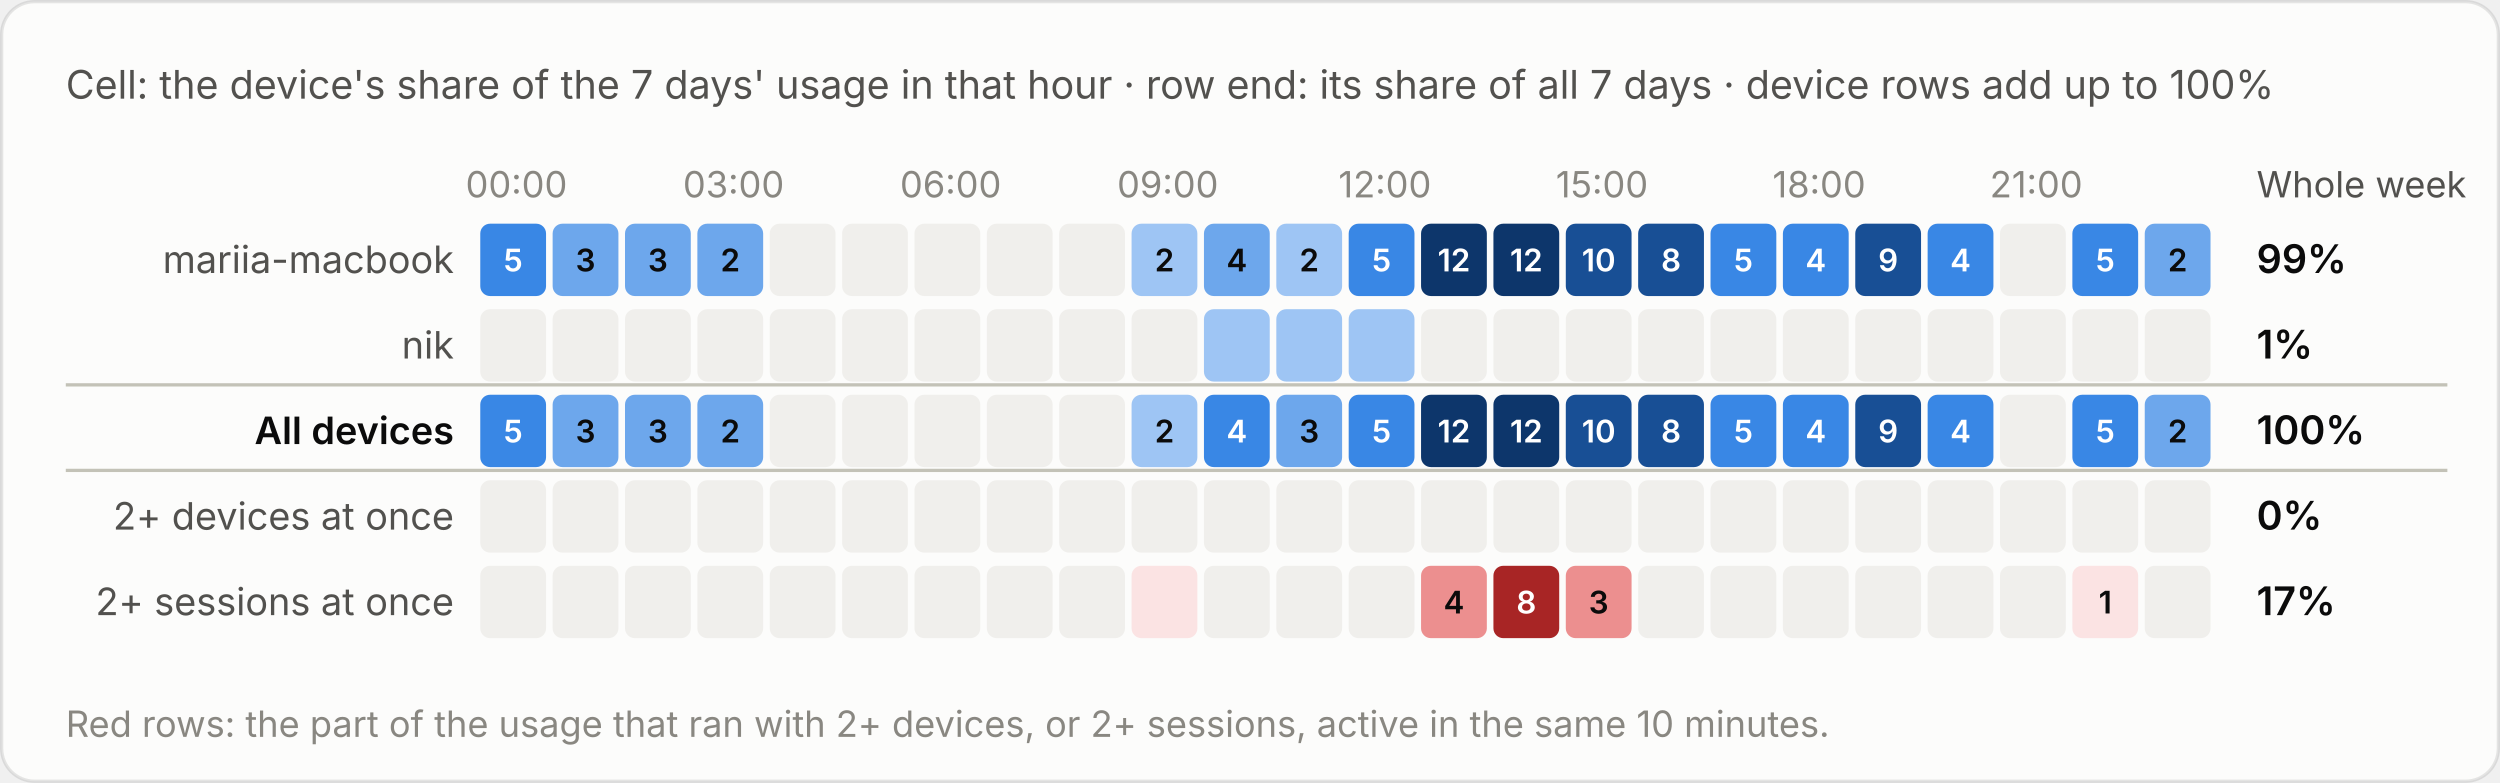
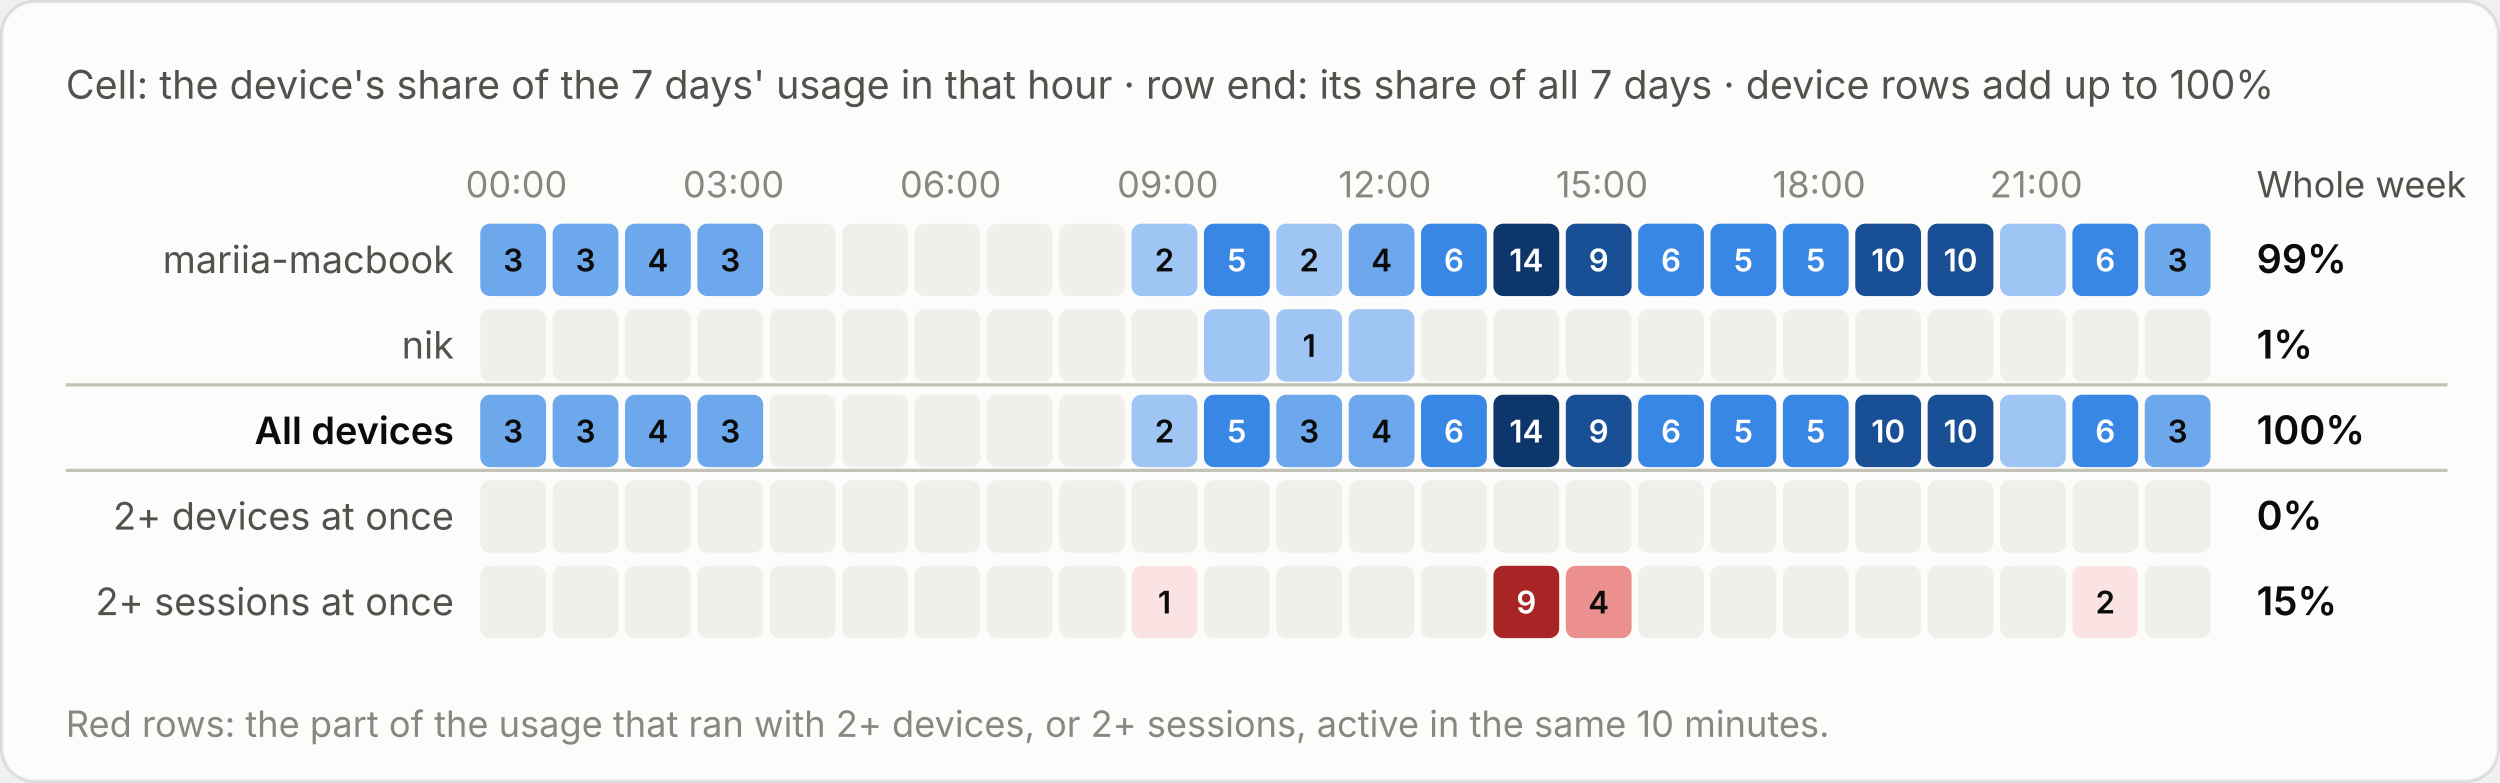
<svg xmlns="http://www.w3.org/2000/svg" viewBox="0 0 760 238" width="760" height="238" role="img" aria-label="Cell: the device's share of the 7 days' usage in that hour · row end: its share of all 7 days · device rows add up to 100%">
  <style>text{font-family:system-ui,-apple-system,"Segoe UI",sans-serif;font-variant-numeric:tabular-nums}.bg{fill:#fcfcfb;stroke:rgba(11,11,11,.10)}.tp{fill:#0b0b0b}.ts{fill:#52514e}.tm{fill:#898781}.grid{stroke:#e1e0d9;stroke-width:1}.base{stroke:#c3c2b7;stroke-width:1}.so{fill:#b5b3ad}.lo{stroke:#b5b3ad}.qe{fill:#f0efec}.ring{stroke:#fcfcfb}.area{fill-opacity:.1}.s0{fill:#2a78d6}.l0{stroke:#2a78d6}.s1{fill:#eb6834}.l1{stroke:#eb6834}.s2{fill:#1baf7a}.l2{stroke:#1baf7a}.s3{fill:#eda100}.l3{stroke:#eda100}.s4{fill:#e87ba4}.l4{stroke:#e87ba4}.s5{fill:#008300}.l5{stroke:#008300}.s6{fill:#4a3aa7}.l6{stroke:#4a3aa7}.s7{fill:#e34948}.l7{stroke:#e34948}.q0{fill:#cde2fb}.q1{fill:#9ec5f4}.q2{fill:#6da7ec}.q3{fill:#3987e5}.q4{fill:#256abf}.q5{fill:#184f95}.q6{fill:#0d366b}.r0{fill:#f8d4d4}.r1{fill:#ec8f8f}.r2{fill:#c42f2f}.a0{fill:#fbe3e3}.a1{fill:#f5b8b8}.a2{fill:#ec8f8f}.a3{fill:#d65252}.a4{fill:#a82525}.tq0{fill:#0b0b0b}.tq1{fill:#0b0b0b}.tq2{fill:#0b0b0b}.tq3{fill:#ffffff}.tq4{fill:#ffffff}.tq5{fill:#ffffff}.tq6{fill:#ffffff}.tr0{fill:#0b0b0b}.tr1{fill:#0b0b0b}.tr2{fill:#ffffff}.ta0{fill:#0b0b0b}.ta1{fill:#0b0b0b}.ta2{fill:#0b0b0b}.ta3{fill:#ffffff}.ta4{fill:#ffffff}.tw{fill:#ffffff}@media (prefers-color-scheme:dark){.bg{fill:#1a1a19;stroke:rgba(255,255,255,.10)}.tp{fill:#fff}.ts{fill:#c3c2b7}.tm{fill:#898781}.grid{stroke:#2c2c2a}.base{stroke:#383835}.so{fill:#5c5b57}.lo{stroke:#5c5b57}.qe{fill:#262624}.ring{stroke:#1a1a19}.s0{fill:#3987e5}.l0{stroke:#3987e5}.s1{fill:#d95926}.l1{stroke:#d95926}.s2{fill:#199e70}.l2{stroke:#199e70}.s3{fill:#c98500}.l3{stroke:#c98500}.s4{fill:#d55181}.l4{stroke:#d55181}.s5{fill:#008300}.l5{stroke:#008300}.s6{fill:#9085e9}.l6{stroke:#9085e9}.s7{fill:#e66767}.l7{stroke:#e66767}.q0{fill:#16263a}.q1{fill:#123a66}.q2{fill:#184f95}.q3{fill:#256abf}.q4{fill:#3987e5}.q5{fill:#6da7ec}.q6{fill:#b7d3f6}.r0{fill:#4a2023}.r1{fill:#8c2c2f}.r2{fill:#e25555}.a0{fill:#3a1a1c}.a1{fill:#5e2427}.a2{fill:#8c2c2f}.a3{fill:#c43c3f}.a4{fill:#f07070}.tq0{fill:#ffffff}.tq1{fill:#ffffff}.tq2{fill:#ffffff}.tq3{fill:#ffffff}.tq4{fill:#ffffff}.tq5{fill:#0b0b0b}.tq6{fill:#0b0b0b}.tr0{fill:#ffffff}.tr1{fill:#ffffff}.tr2{fill:#ffffff}.ta0{fill:#ffffff}.ta1{fill:#ffffff}.ta2{fill:#ffffff}.ta3{fill:#ffffff}.ta4{fill:#0b0b0b}.tw{fill:#ffffff}}</style>
  <rect class="bg" x=".5" y=".5" width="759" height="237" rx="10" />
  <text class="ts" x="20" y="30" font-size="12">Cell: the device's share of the 7 days' usage in that hour · row end: its share of all 7 days · device rows add up to 100%</text>
  <g transform="translate(0,-20)">
    <text class="tm" x="157.0" y="80" font-size="11" text-anchor="middle">00:00</text>
    <text class="tm" x="223.0" y="80" font-size="11" text-anchor="middle">03:00</text>
    <text class="tm" x="289.0" y="80" font-size="11" text-anchor="middle">06:00</text>
    <text class="tm" x="355.0" y="80" font-size="11" text-anchor="middle">09:00</text>
    <text class="tm" x="421.0" y="80" font-size="11" text-anchor="middle">12:00</text>
    <text class="tm" x="487.0" y="80" font-size="11" text-anchor="middle">15:00</text>
    <text class="tm" x="553.0" y="80" font-size="11" text-anchor="middle">18:00</text>
    <text class="tm" x="619.0" y="80" font-size="11" text-anchor="middle">21:00</text>
    <text class="ts" x="686" y="80" font-size="11">Whole week</text>
    <text class="ts" x="138" y="103.0" font-size="11.5" text-anchor="end">mariia-macbook</text>
-     <rect class="q3" x="146.0" y="88" width="20" height="22" rx="3" />
-     <text class="tq3" x="156.0" y="102.5" font-size="9.5" font-weight="600" text-anchor="middle">5</text>
+     <rect class="q2" x="146.0" y="88" width="20" height="22" rx="3" />
+     <text class="tq2" x="156.0" y="102.5" font-size="9.5" font-weight="600" text-anchor="middle">3</text>
    <rect class="q2" x="168.0" y="88" width="20" height="22" rx="3" />
    <text class="tq2" x="178.0" y="102.5" font-size="9.5" font-weight="600" text-anchor="middle">3</text>
    <rect class="q2" x="190.0" y="88" width="20" height="22" rx="3" />
-     <text class="tq2" x="200.0" y="102.5" font-size="9.5" font-weight="600" text-anchor="middle">3</text>
+     <text class="tq2" x="200.0" y="102.5" font-size="9.5" font-weight="600" text-anchor="middle">4</text>
    <rect class="q2" x="212.0" y="88" width="20" height="22" rx="3" />
-     <text class="tq2" x="222.0" y="102.5" font-size="9.5" font-weight="600" text-anchor="middle">2</text>
+     <text class="tq2" x="222.0" y="102.5" font-size="9.5" font-weight="600" text-anchor="middle">3</text>
    <rect class="qe" x="234.0" y="88" width="20" height="22" rx="3" />
    <rect class="qe" x="256.0" y="88" width="20" height="22" rx="3" />
    <rect class="qe" x="278.0" y="88" width="20" height="22" rx="3" />
    <rect class="qe" x="300.0" y="88" width="20" height="22" rx="3" />
    <rect class="qe" x="322.0" y="88" width="20" height="22" rx="3" />
    <rect class="q1" x="344.0" y="88" width="20" height="22" rx="3" />
    <text class="tq1" x="354.0" y="102.5" font-size="9.5" font-weight="600" text-anchor="middle">2</text>
-     <rect class="q2" x="366.0" y="88" width="20" height="22" rx="3" />
-     <text class="tq2" x="376.0" y="102.5" font-size="9.5" font-weight="600" text-anchor="middle">4</text>
+     <rect class="q3" x="366.0" y="88" width="20" height="22" rx="3" />
+     <text class="tq3" x="376.0" y="102.5" font-size="9.5" font-weight="600" text-anchor="middle">5</text>
    <rect class="q1" x="388.0" y="88" width="20" height="22" rx="3" />
    <text class="tq1" x="398.0" y="102.5" font-size="9.5" font-weight="600" text-anchor="middle">2</text>
-     <rect class="q3" x="410.0" y="88" width="20" height="22" rx="3" />
-     <text class="tq3" x="420.0" y="102.5" font-size="9.5" font-weight="600" text-anchor="middle">5</text>
-     <rect class="q6" x="432.0" y="88" width="20" height="22" rx="3" />
-     <text class="tq6" x="442.0" y="102.5" font-size="9.5" font-weight="600" text-anchor="middle">12</text>
+     <rect class="q2" x="410.0" y="88" width="20" height="22" rx="3" />
+     <text class="tq2" x="420.0" y="102.5" font-size="9.5" font-weight="600" text-anchor="middle">4</text>
+     <rect class="q3" x="432.0" y="88" width="20" height="22" rx="3" />
+     <text class="tq3" x="442.0" y="102.5" font-size="9.5" font-weight="600" text-anchor="middle">6</text>
    <rect class="q6" x="454.0" y="88" width="20" height="22" rx="3" />
-     <text class="tq6" x="464.0" y="102.5" font-size="9.5" font-weight="600" text-anchor="middle">12</text>
+     <text class="tq6" x="464.0" y="102.5" font-size="9.5" font-weight="600" text-anchor="middle">14</text>
    <rect class="q5" x="476.0" y="88" width="20" height="22" rx="3" />
-     <text class="tq5" x="486.0" y="102.5" font-size="9.5" font-weight="600" text-anchor="middle">10</text>
-     <rect class="q5" x="498.0" y="88" width="20" height="22" rx="3" />
-     <text class="tq5" x="508.0" y="102.5" font-size="9.5" font-weight="600" text-anchor="middle">8</text>
+     <text class="tq5" x="486.0" y="102.5" font-size="9.5" font-weight="600" text-anchor="middle">9</text>
+     <rect class="q3" x="498.0" y="88" width="20" height="22" rx="3" />
+     <text class="tq3" x="508.0" y="102.5" font-size="9.5" font-weight="600" text-anchor="middle">6</text>
    <rect class="q3" x="520.0" y="88" width="20" height="22" rx="3" />
    <text class="tq3" x="530.0" y="102.5" font-size="9.5" font-weight="600" text-anchor="middle">5</text>
    <rect class="q3" x="542.0" y="88" width="20" height="22" rx="3" />
-     <text class="tq3" x="552.0" y="102.5" font-size="9.5" font-weight="600" text-anchor="middle">4</text>
+     <text class="tq3" x="552.0" y="102.5" font-size="9.5" font-weight="600" text-anchor="middle">5</text>
    <rect class="q5" x="564.0" y="88" width="20" height="22" rx="3" />
-     <text class="tq5" x="574.0" y="102.5" font-size="9.5" font-weight="600" text-anchor="middle">9</text>
-     <rect class="q3" x="586.0" y="88" width="20" height="22" rx="3" />
-     <text class="tq3" x="596.0" y="102.5" font-size="9.5" font-weight="600" text-anchor="middle">4</text>
-     <rect class="qe" x="608.0" y="88" width="20" height="22" rx="3" />
+     <text class="tq5" x="574.0" y="102.5" font-size="9.5" font-weight="600" text-anchor="middle">10</text>
+     <rect class="q5" x="586.0" y="88" width="20" height="22" rx="3" />
+     <text class="tq5" x="596.0" y="102.5" font-size="9.5" font-weight="600" text-anchor="middle">10</text>
+     <rect class="q1" x="608.0" y="88" width="20" height="22" rx="3" />
    <rect class="q3" x="630.0" y="88" width="20" height="22" rx="3" />
-     <text class="tq3" x="640.0" y="102.5" font-size="9.5" font-weight="600" text-anchor="middle">5</text>
+     <text class="tq3" x="640.0" y="102.5" font-size="9.5" font-weight="600" text-anchor="middle">6</text>
    <rect class="q2" x="652.0" y="88" width="20" height="22" rx="3" />
-     <text class="tq2" x="662.0" y="102.5" font-size="9.5" font-weight="600" text-anchor="middle">2</text>
+     <text class="tq2" x="662.0" y="102.5" font-size="9.5" font-weight="600" text-anchor="middle">3</text>
    <text class="tp" x="686" y="103.0" font-size="12" font-weight="600">99%</text>
    <text class="ts" x="138" y="129.0" font-size="11.5" text-anchor="end">nik</text>
    <rect class="qe" x="146.0" y="114" width="20" height="22" rx="3" />
    <rect class="qe" x="168.0" y="114" width="20" height="22" rx="3" />
    <rect class="qe" x="190.0" y="114" width="20" height="22" rx="3" />
    <rect class="qe" x="212.0" y="114" width="20" height="22" rx="3" />
    <rect class="qe" x="234.0" y="114" width="20" height="22" rx="3" />
    <rect class="qe" x="256.0" y="114" width="20" height="22" rx="3" />
    <rect class="qe" x="278.0" y="114" width="20" height="22" rx="3" />
    <rect class="qe" x="300.0" y="114" width="20" height="22" rx="3" />
    <rect class="qe" x="322.0" y="114" width="20" height="22" rx="3" />
    <rect class="qe" x="344.0" y="114" width="20" height="22" rx="3" />
    <rect class="q1" x="366.0" y="114" width="20" height="22" rx="3" />
    <rect class="q1" x="388.0" y="114" width="20" height="22" rx="3" />
+     <text class="tq1" x="398.0" y="128.5" font-size="9.5" font-weight="600" text-anchor="middle">1</text>
    <rect class="q1" x="410.0" y="114" width="20" height="22" rx="3" />
    <rect class="qe" x="432.0" y="114" width="20" height="22" rx="3" />
    <rect class="qe" x="454.0" y="114" width="20" height="22" rx="3" />
    <rect class="qe" x="476.0" y="114" width="20" height="22" rx="3" />
    <rect class="qe" x="498.0" y="114" width="20" height="22" rx="3" />
    <rect class="qe" x="520.0" y="114" width="20" height="22" rx="3" />
    <rect class="qe" x="542.0" y="114" width="20" height="22" rx="3" />
    <rect class="qe" x="564.0" y="114" width="20" height="22" rx="3" />
    <rect class="qe" x="586.0" y="114" width="20" height="22" rx="3" />
    <rect class="qe" x="608.0" y="114" width="20" height="22" rx="3" />
    <rect class="qe" x="630.0" y="114" width="20" height="22" rx="3" />
    <rect class="qe" x="652.0" y="114" width="20" height="22" rx="3" />
    <text class="tp" x="686" y="129.0" font-size="12" font-weight="600">1%</text>
    <line class="base" x1="20" x2="744" y1="137" y2="137" />
    <text class="tp" x="138" y="155.0" font-size="11.5" text-anchor="end" font-weight="600">All devices</text>
-     <rect class="q3" x="146.0" y="140" width="20" height="22" rx="3" />
-     <text class="tq3" x="156.0" y="154.5" font-size="9.5" font-weight="600" text-anchor="middle">5</text>
+     <rect class="q2" x="146.0" y="140" width="20" height="22" rx="3" />
+     <text class="tq2" x="156.0" y="154.5" font-size="9.5" font-weight="600" text-anchor="middle">3</text>
    <rect class="q2" x="168.0" y="140" width="20" height="22" rx="3" />
    <text class="tq2" x="178.0" y="154.5" font-size="9.5" font-weight="600" text-anchor="middle">3</text>
    <rect class="q2" x="190.0" y="140" width="20" height="22" rx="3" />
-     <text class="tq2" x="200.0" y="154.5" font-size="9.5" font-weight="600" text-anchor="middle">3</text>
+     <text class="tq2" x="200.0" y="154.5" font-size="9.5" font-weight="600" text-anchor="middle">4</text>
    <rect class="q2" x="212.0" y="140" width="20" height="22" rx="3" />
-     <text class="tq2" x="222.0" y="154.5" font-size="9.5" font-weight="600" text-anchor="middle">2</text>
+     <text class="tq2" x="222.0" y="154.5" font-size="9.5" font-weight="600" text-anchor="middle">3</text>
    <rect class="qe" x="234.0" y="140" width="20" height="22" rx="3" />
    <rect class="qe" x="256.0" y="140" width="20" height="22" rx="3" />
    <rect class="qe" x="278.0" y="140" width="20" height="22" rx="3" />
    <rect class="qe" x="300.0" y="140" width="20" height="22" rx="3" />
    <rect class="qe" x="322.0" y="140" width="20" height="22" rx="3" />
    <rect class="q1" x="344.0" y="140" width="20" height="22" rx="3" />
    <text class="tq1" x="354.0" y="154.5" font-size="9.5" font-weight="600" text-anchor="middle">2</text>
    <rect class="q3" x="366.0" y="140" width="20" height="22" rx="3" />
-     <text class="tq3" x="376.0" y="154.5" font-size="9.5" font-weight="600" text-anchor="middle">4</text>
+     <text class="tq3" x="376.0" y="154.5" font-size="9.5" font-weight="600" text-anchor="middle">5</text>
    <rect class="q2" x="388.0" y="140" width="20" height="22" rx="3" />
    <text class="tq2" x="398.0" y="154.5" font-size="9.5" font-weight="600" text-anchor="middle">3</text>
-     <rect class="q3" x="410.0" y="140" width="20" height="22" rx="3" />
-     <text class="tq3" x="420.0" y="154.5" font-size="9.5" font-weight="600" text-anchor="middle">5</text>
-     <rect class="q6" x="432.0" y="140" width="20" height="22" rx="3" />
-     <text class="tq6" x="442.0" y="154.5" font-size="9.5" font-weight="600" text-anchor="middle">12</text>
+     <rect class="q2" x="410.0" y="140" width="20" height="22" rx="3" />
+     <text class="tq2" x="420.0" y="154.5" font-size="9.5" font-weight="600" text-anchor="middle">4</text>
+     <rect class="q3" x="432.0" y="140" width="20" height="22" rx="3" />
+     <text class="tq3" x="442.0" y="154.5" font-size="9.5" font-weight="600" text-anchor="middle">6</text>
    <rect class="q6" x="454.0" y="140" width="20" height="22" rx="3" />
-     <text class="tq6" x="464.0" y="154.5" font-size="9.5" font-weight="600" text-anchor="middle">12</text>
+     <text class="tq6" x="464.0" y="154.5" font-size="9.5" font-weight="600" text-anchor="middle">14</text>
    <rect class="q5" x="476.0" y="140" width="20" height="22" rx="3" />
-     <text class="tq5" x="486.0" y="154.5" font-size="9.5" font-weight="600" text-anchor="middle">10</text>
-     <rect class="q5" x="498.0" y="140" width="20" height="22" rx="3" />
-     <text class="tq5" x="508.0" y="154.5" font-size="9.5" font-weight="600" text-anchor="middle">8</text>
+     <text class="tq5" x="486.0" y="154.5" font-size="9.5" font-weight="600" text-anchor="middle">9</text>
+     <rect class="q3" x="498.0" y="140" width="20" height="22" rx="3" />
+     <text class="tq3" x="508.0" y="154.5" font-size="9.5" font-weight="600" text-anchor="middle">6</text>
    <rect class="q3" x="520.0" y="140" width="20" height="22" rx="3" />
    <text class="tq3" x="530.0" y="154.5" font-size="9.5" font-weight="600" text-anchor="middle">5</text>
    <rect class="q3" x="542.0" y="140" width="20" height="22" rx="3" />
-     <text class="tq3" x="552.0" y="154.5" font-size="9.5" font-weight="600" text-anchor="middle">4</text>
+     <text class="tq3" x="552.0" y="154.5" font-size="9.5" font-weight="600" text-anchor="middle">5</text>
    <rect class="q5" x="564.0" y="140" width="20" height="22" rx="3" />
-     <text class="tq5" x="574.0" y="154.5" font-size="9.5" font-weight="600" text-anchor="middle">9</text>
-     <rect class="q3" x="586.0" y="140" width="20" height="22" rx="3" />
-     <text class="tq3" x="596.0" y="154.5" font-size="9.5" font-weight="600" text-anchor="middle">4</text>
-     <rect class="qe" x="608.0" y="140" width="20" height="22" rx="3" />
+     <text class="tq5" x="574.0" y="154.5" font-size="9.5" font-weight="600" text-anchor="middle">10</text>
+     <rect class="q5" x="586.0" y="140" width="20" height="22" rx="3" />
+     <text class="tq5" x="596.0" y="154.5" font-size="9.5" font-weight="600" text-anchor="middle">10</text>
+     <rect class="q1" x="608.0" y="140" width="20" height="22" rx="3" />
    <rect class="q3" x="630.0" y="140" width="20" height="22" rx="3" />
-     <text class="tq3" x="640.0" y="154.5" font-size="9.5" font-weight="600" text-anchor="middle">5</text>
+     <text class="tq3" x="640.0" y="154.5" font-size="9.5" font-weight="600" text-anchor="middle">6</text>
    <rect class="q2" x="652.0" y="140" width="20" height="22" rx="3" />
-     <text class="tq2" x="662.0" y="154.5" font-size="9.5" font-weight="600" text-anchor="middle">2</text>
+     <text class="tq2" x="662.0" y="154.5" font-size="9.5" font-weight="600" text-anchor="middle">3</text>
    <text class="tp" x="686" y="155.0" font-size="12" font-weight="600">100%</text>
    <line class="base" x1="20" x2="744" y1="163" y2="163" />
    <text class="ts" x="138" y="181.0" font-size="11.5" text-anchor="end">2+ devices at once</text>
    <rect class="qe" x="146.0" y="166" width="20" height="22" rx="3" />
    <rect class="qe" x="168.0" y="166" width="20" height="22" rx="3" />
    <rect class="qe" x="190.0" y="166" width="20" height="22" rx="3" />
    <rect class="qe" x="212.0" y="166" width="20" height="22" rx="3" />
    <rect class="qe" x="234.0" y="166" width="20" height="22" rx="3" />
    <rect class="qe" x="256.0" y="166" width="20" height="22" rx="3" />
    <rect class="qe" x="278.0" y="166" width="20" height="22" rx="3" />
    <rect class="qe" x="300.0" y="166" width="20" height="22" rx="3" />
    <rect class="qe" x="322.0" y="166" width="20" height="22" rx="3" />
    <rect class="qe" x="344.0" y="166" width="20" height="22" rx="3" />
    <rect class="qe" x="366.0" y="166" width="20" height="22" rx="3" />
    <rect class="qe" x="388.0" y="166" width="20" height="22" rx="3" />
    <rect class="qe" x="410.0" y="166" width="20" height="22" rx="3" />
    <rect class="qe" x="432.0" y="166" width="20" height="22" rx="3" />
    <rect class="qe" x="454.0" y="166" width="20" height="22" rx="3" />
    <rect class="qe" x="476.0" y="166" width="20" height="22" rx="3" />
    <rect class="qe" x="498.0" y="166" width="20" height="22" rx="3" />
    <rect class="qe" x="520.0" y="166" width="20" height="22" rx="3" />
    <rect class="qe" x="542.0" y="166" width="20" height="22" rx="3" />
    <rect class="qe" x="564.0" y="166" width="20" height="22" rx="3" />
    <rect class="qe" x="586.0" y="166" width="20" height="22" rx="3" />
    <rect class="qe" x="608.0" y="166" width="20" height="22" rx="3" />
    <rect class="qe" x="630.0" y="166" width="20" height="22" rx="3" />
    <rect class="qe" x="652.0" y="166" width="20" height="22" rx="3" />
    <text class="tp" x="686" y="181.0" font-size="12" font-weight="600">0%</text>
    <text class="ts" x="138" y="207.0" font-size="11.5" text-anchor="end">2+ sessions at once</text>
    <rect class="qe" x="146.0" y="192" width="20" height="22" rx="3" />
    <rect class="qe" x="168.0" y="192" width="20" height="22" rx="3" />
    <rect class="qe" x="190.0" y="192" width="20" height="22" rx="3" />
    <rect class="qe" x="212.0" y="192" width="20" height="22" rx="3" />
    <rect class="qe" x="234.0" y="192" width="20" height="22" rx="3" />
    <rect class="qe" x="256.0" y="192" width="20" height="22" rx="3" />
    <rect class="qe" x="278.0" y="192" width="20" height="22" rx="3" />
    <rect class="qe" x="300.0" y="192" width="20" height="22" rx="3" />
    <rect class="qe" x="322.0" y="192" width="20" height="22" rx="3" />
    <rect class="a0" x="344.0" y="192" width="20" height="22" rx="3" />
+     <text class="ta0" x="354.0" y="206.5" font-size="9.5" font-weight="600" text-anchor="middle">1</text>
    <rect class="qe" x="366.0" y="192" width="20" height="22" rx="3" />
    <rect class="qe" x="388.0" y="192" width="20" height="22" rx="3" />
    <rect class="qe" x="410.0" y="192" width="20" height="22" rx="3" />
-     <rect class="a2" x="432.0" y="192" width="20" height="22" rx="3" />
-     <text class="ta2" x="442.0" y="206.5" font-size="9.5" font-weight="600" text-anchor="middle">4</text>
+     <rect class="qe" x="432.0" y="192" width="20" height="22" rx="3" />
    <rect class="a4" x="454.0" y="192" width="20" height="22" rx="3" />
-     <text class="ta4" x="464.0" y="206.5" font-size="9.5" font-weight="600" text-anchor="middle">8</text>
+     <text class="ta4" x="464.0" y="206.5" font-size="9.5" font-weight="600" text-anchor="middle">9</text>
    <rect class="a2" x="476.0" y="192" width="20" height="22" rx="3" />
-     <text class="ta2" x="486.0" y="206.5" font-size="9.5" font-weight="600" text-anchor="middle">3</text>
+     <text class="ta2" x="486.0" y="206.5" font-size="9.5" font-weight="600" text-anchor="middle">4</text>
    <rect class="qe" x="498.0" y="192" width="20" height="22" rx="3" />
    <rect class="qe" x="520.0" y="192" width="20" height="22" rx="3" />
    <rect class="qe" x="542.0" y="192" width="20" height="22" rx="3" />
    <rect class="qe" x="564.0" y="192" width="20" height="22" rx="3" />
    <rect class="qe" x="586.0" y="192" width="20" height="22" rx="3" />
    <rect class="qe" x="608.0" y="192" width="20" height="22" rx="3" />
    <rect class="a0" x="630.0" y="192" width="20" height="22" rx="3" />
-     <text class="ta0" x="640.0" y="206.5" font-size="9.5" font-weight="600" text-anchor="middle">1</text>
+     <text class="ta0" x="640.0" y="206.5" font-size="9.5" font-weight="600" text-anchor="middle">2</text>
    <rect class="qe" x="652.0" y="192" width="20" height="22" rx="3" />
-     <text class="tp" x="686" y="207.0" font-size="12" font-weight="600">17%</text>
+     <text class="tp" x="686" y="207.0" font-size="12" font-weight="600">15%</text>
    <text class="tm" x="20" y="244" font-size="11">Red rows: the part of the usage that ran with 2+ devices, or 2+ sessions, active in the same 10 minutes.</text>
  </g>
</svg>
